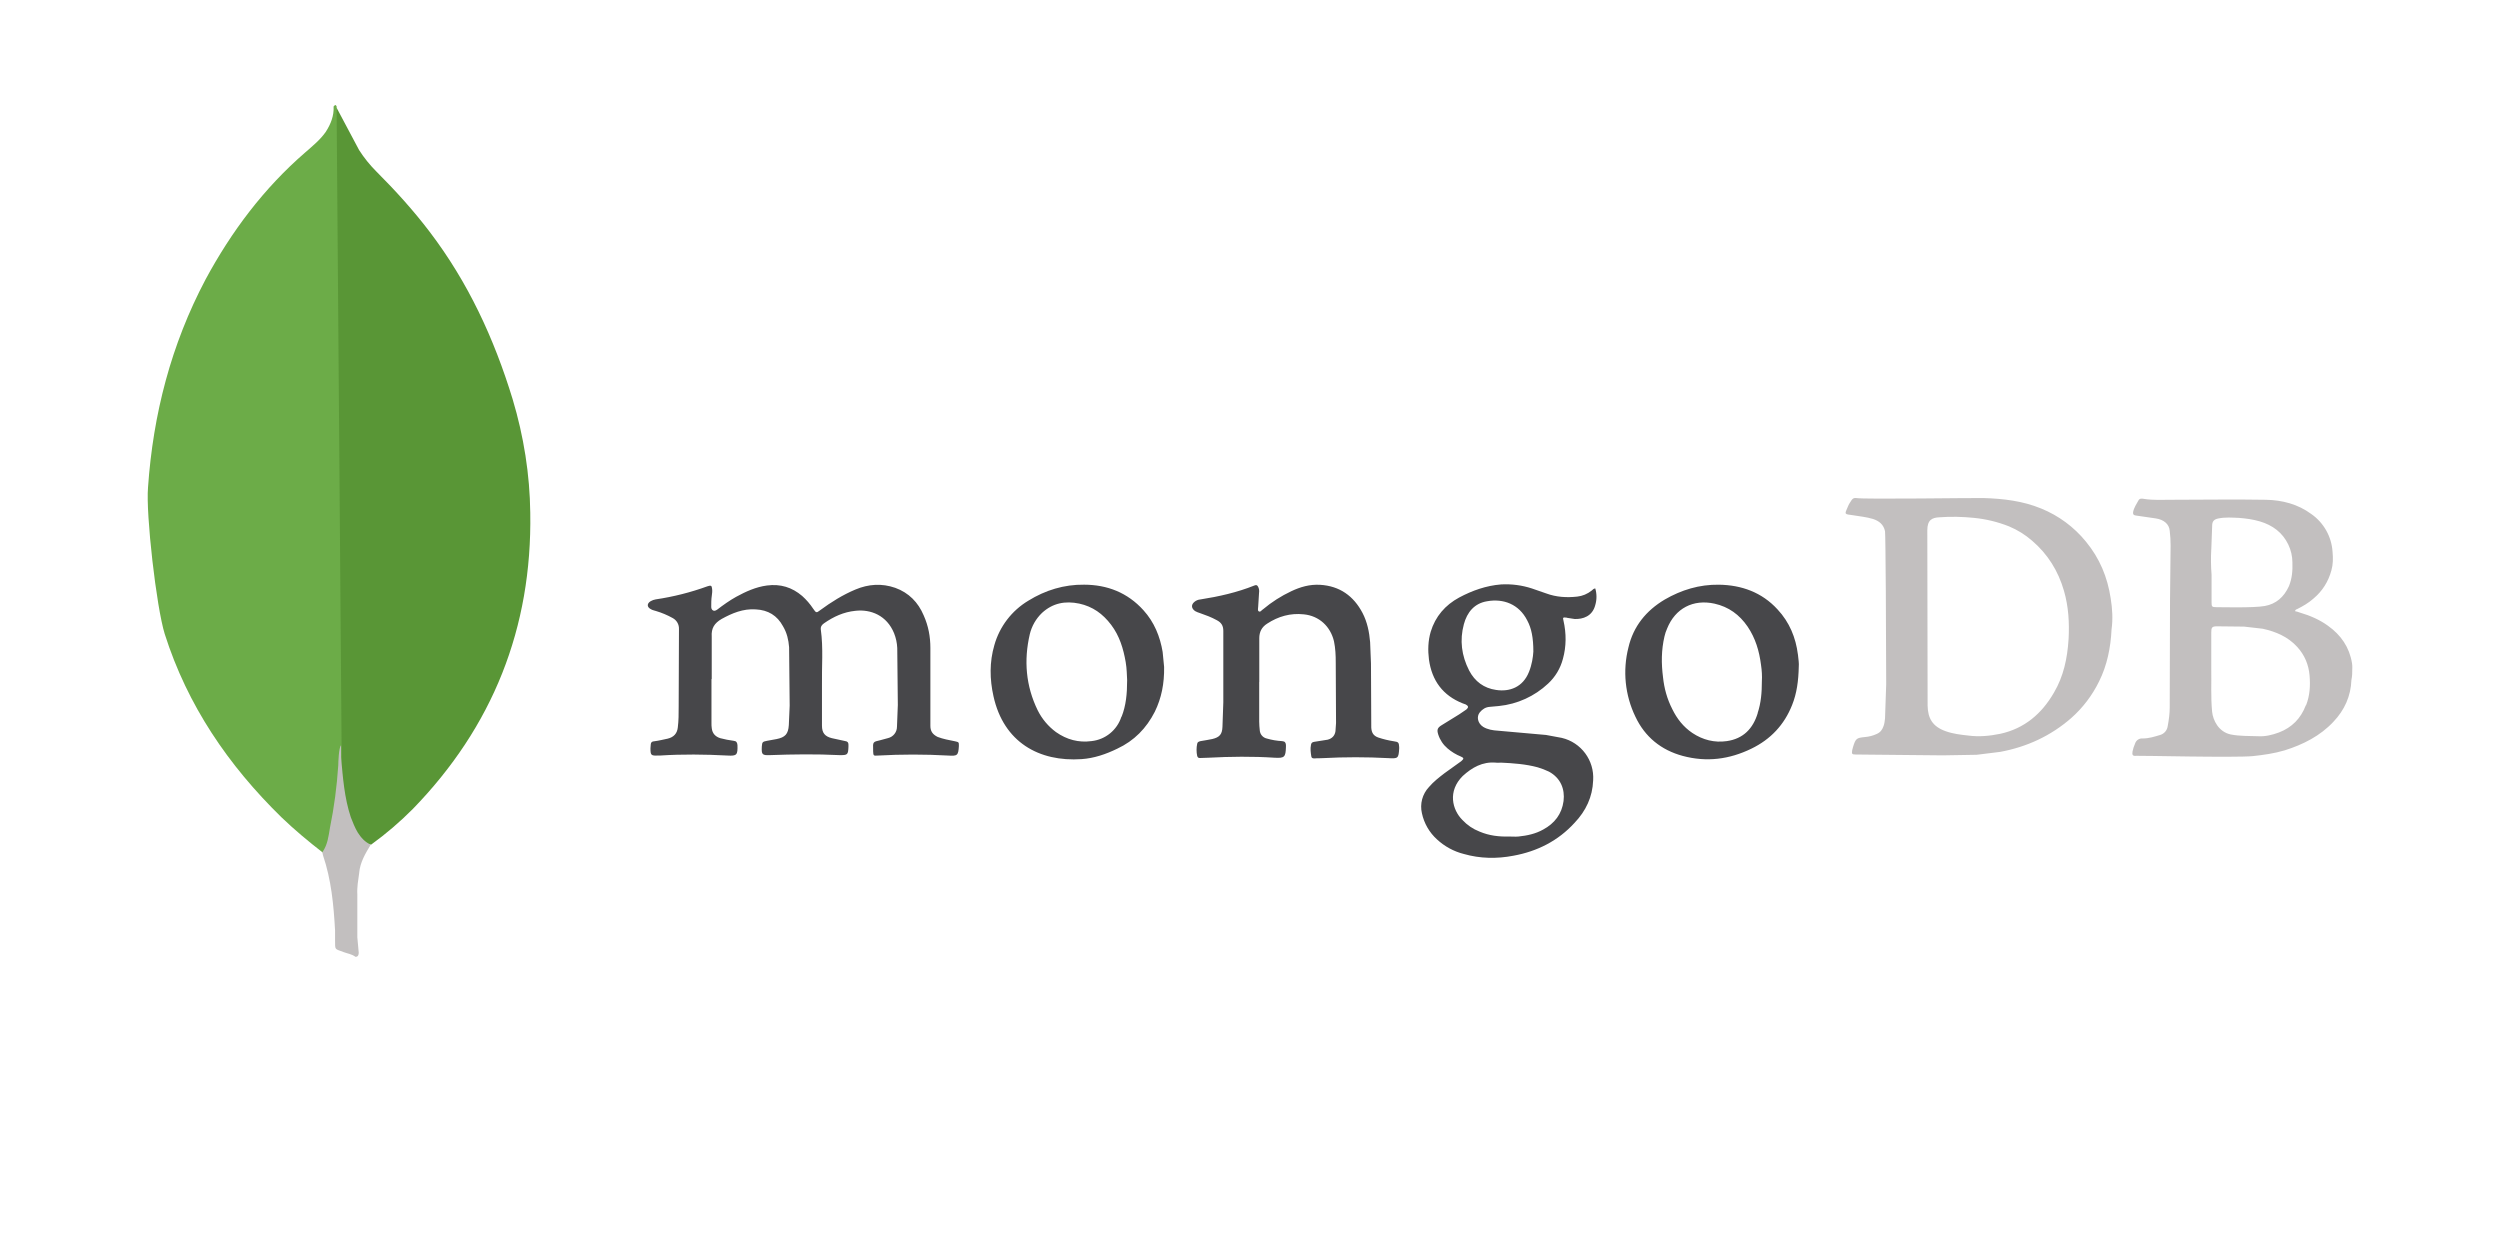
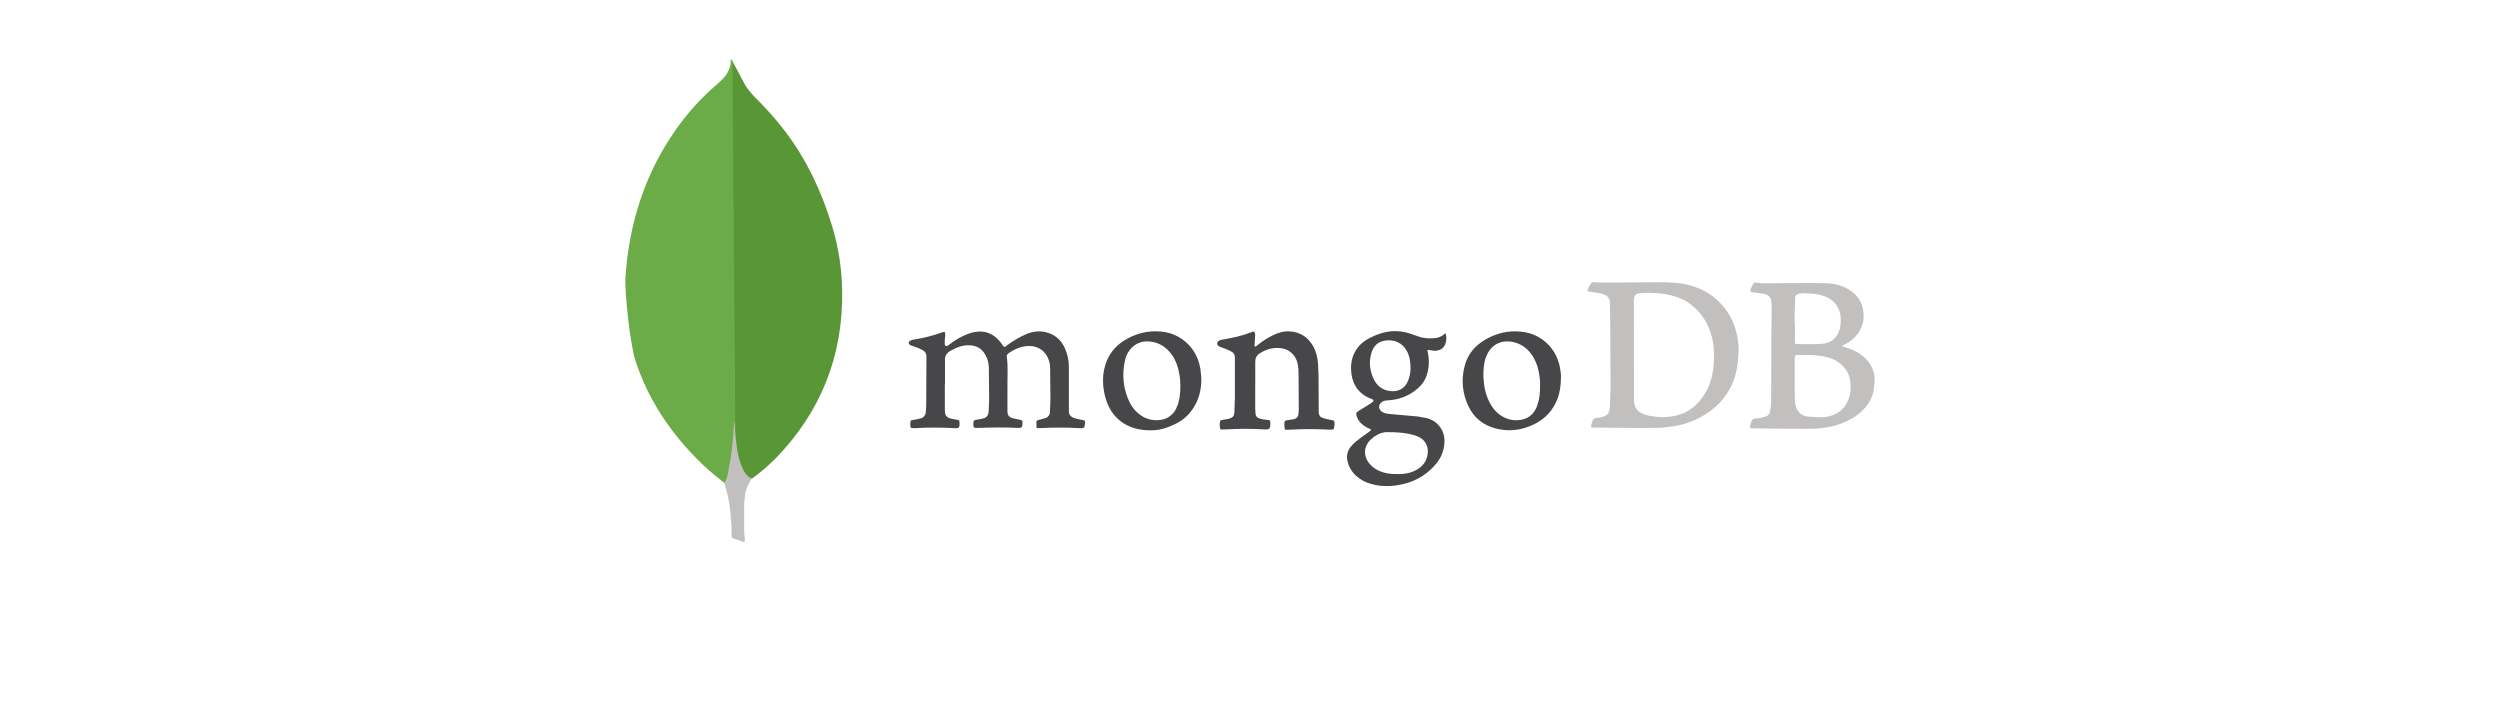
- <svg xmlns="http://www.w3.org/2000/svg" viewBox="0 0 120 60" width="120" height="60">
+ <svg xmlns="http://www.w3.org/2000/svg" viewBox="0 0 120 60" width="120" height="34">
  <path d="M16.147 5.154l1.09 2.05a6.15 6.15 0 0 0 .824 1.024c.913.913 1.782 1.87 2.56 2.895 1.848 2.427 3.095 5.122 3.986 8.04.534 1.782.824 3.608.846 5.456.09 5.523-1.804 10.266-5.634 14.208a16.3 16.3 0 0 1-2.004 1.715c-.38 0-.557-.3-.713-.557-.3-.5-.468-1.047-.557-1.603-.134-.668-.223-1.336-.178-2.027v-.312c-.022-.067-.356-30.732-.223-30.888z" fill="#599636" />
  <path d="M16.147 5.088c-.045-.09-.09-.022-.134.022.022.445-.134.846-.38 1.225-.267.38-.624.668-.98.98-1.982 1.715-3.54 3.786-4.788 6.102-1.648 3.118-2.516 6.458-2.76 9.977-.11 1.27.4 5.746.802 7.037 1.09 3.43 3.05 6.302 5.6 8.796.624.6 1.292 1.158 1.982 1.692.2 0 .223-.178.267-.312a6.11 6.11 0 0 0 .2-.869c.2-1.113.312-2.227.445-3.34l-.245-31.31z" fill="#6cac48" />
  <path d="M17.24 41.9c.045-.512.3-.935.557-1.358-.267-.11-.468-.334-.624-.58-.134-.223-.245-.5-.334-.735-.312-.935-.38-1.915-.468-2.873v-.58c-.11.09-.134.846-.134.958-.067 1.024-.2 2.027-.4 3.006-.067.4-.11.802-.356 1.158 0 .045 0 .09.022.156.4 1.18.512 2.383.58 3.608v.445c0 .534-.022.423.423.6.178.067.38.09.557.223.134 0 .156-.11.156-.2l-.067-.735v-2.05c-.022-.356.045-.713.09-1.047z" fill="#c2bfbf" />
  <g transform="matrix(1.021124 0 0 1.021124 -4.376266 -1.845946)">
    <path d="M37.73 33.72v2.077a1.45 1.45 0 0 0 .014.246c.027.246.178.396.4.465a4.97 4.97 0 0 0 .63.123c.123.014.164.068.178.2.014.465-.027.52-.478.492-1.052-.055-2.105-.068-3.157 0h-.1c-.328.014-.355-.014-.355-.342 0-.055.014-.123.014-.178 0-.1.068-.15.164-.15.22-.027.424-.082.63-.123.287-.068.45-.246.478-.533.04-.314.04-.642.04-.957l.014-3.662a.56.56 0 0 0-.3-.52 3.89 3.89 0 0 0-.78-.328c-.082-.027-.164-.04-.232-.082-.2-.096-.205-.273-.014-.383.068-.04.15-.068.232-.082a12.42 12.42 0 0 0 2.432-.615c.164-.055.205-.04.22.123.014.1 0 .22-.014.314-.027.178-.027.355-.027.52 0 .068.014.137.082.178s.137 0 .2-.04c.287-.22.574-.424.888-.6.45-.246.93-.465 1.45-.533.63-.082 1.175.082 1.654.492a3.1 3.1 0 0 1 .519.601c.137.2.15.205.328.068.52-.383 1.066-.724 1.654-.97.615-.26 1.244-.3 1.872-.082.642.232 1.08.683 1.34 1.298.22.492.314 1 .314 1.53v3.662c0 .246.1.4.342.52.26.1.547.15.82.205.178.04.178.04.178.22-.027.45-.068.478-.506.45a29.42 29.42 0 0 0-3.293 0c-.22.014-.22.014-.232-.205v-.068c-.014-.37-.014-.37.342-.45l.355-.096a.55.55 0 0 0 .424-.533l.04-1.025-.027-2.678a2.13 2.13 0 0 0-.15-.697c-.342-.834-1.093-1.134-1.818-1.052-.547.055-1.025.273-1.476.588-.096.068-.164.15-.15.287.123.875.04 1.75.055 2.624v1.9c0 .342.137.506.465.588l.63.137c.096.014.15.055.15.164v.1c-.014.383-.04.4-.424.396-1.093-.055-2.187-.04-3.266 0-.37.014-.4-.027-.383-.4.014-.22.04-.232.246-.273l.45-.082c.4-.082.547-.232.574-.656l.04-.916-.027-2.747c-.027-.342-.1-.67-.287-.984-.273-.506-.7-.765-1.285-.793-.588-.04-1.107.178-1.6.45-.342.2-.492.437-.465.834v1.995zm25.747.083v1.927a4.13 4.13 0 0 0 .027.41.42.42 0 0 0 .328.383 3.19 3.19 0 0 0 .724.123c.137.014.164.068.178.178v.096c-.014.478-.068.533-.533.506-1.04-.068-2.077-.055-3.116 0l-.4.014c-.082 0-.1-.04-.123-.096a1.39 1.39 0 0 1 0-.574c.014-.082.068-.1.15-.123.2-.027.37-.068.56-.1.342-.082.465-.22.478-.574l.04-1.148v-3.362c0-.246-.096-.396-.314-.506-.246-.137-.506-.232-.78-.328-.082-.027-.164-.055-.232-.096-.178-.123-.2-.3-.027-.437a.49.49 0 0 1 .273-.11c.875-.137 1.722-.328 2.542-.656.096-.04.137-.014.178.068s.055.178.04.273l-.04.642c0 .082-.04.2.027.232.082.055.137-.068.205-.1a6.09 6.09 0 0 1 1.326-.847c.424-.2.86-.328 1.353-.3.916.055 1.572.52 1.995 1.326.22.424.314.888.355 1.367l.04 1 .014 3.02c.014.232.096.383.328.465a4.47 4.47 0 0 0 .738.178c.22.027.232.068.246.273v.068c-.027.465-.055.478-.52.45a28.59 28.59 0 0 0-3.061 0c-.137.014-.273 0-.4.014-.082 0-.137-.014-.15-.096-.027-.178-.055-.355-.014-.547.014-.082.055-.123.15-.137l.63-.1c.22-.055.342-.2.37-.4l.027-.383-.014-2.856c0-.328-.014-.656-.082-.984-.164-.7-.697-1.2-1.42-1.27-.63-.068-1.2.096-1.722.437-.26.164-.37.396-.37.683v2.064c0-.04 0-.04.014-.04z" fill="#47474a" />
    <path d="M103.503 29.935c-.15-.998-.52-1.886-1.162-2.665a5.27 5.27 0 0 0-2.105-1.558c-.86-.355-1.777-.465-2.706-.492-.383-.014-5.603.068-5.986 0-.096-.014-.164.014-.22.096-.068.1-.137.205-.178.314-.164.37-.164.342.232.396.328.055.642.082.957.178.287.096.492.26.56.574.027.15.055 4.96.055 7.202l-.055 1.6c-.014.123-.027.246-.068.355-.055.164-.15.3-.314.37a1.62 1.62 0 0 1-.574.15c-.37.04-.424.055-.547.465l-.04.15c-.027.178-.014.205.164.205l4.086.04 1.6-.027 1.107-.137c1.257-.232 2.378-.752 3.334-1.585a5.55 5.55 0 0 0 1.312-1.722c.383-.765.547-1.6.588-2.446.068-.478.04-.97-.04-1.462zm-1.982 1.94c-.055.875-.232 1.722-.683 2.487-.574.998-1.394 1.695-2.528 1.94-.492.1-.984.15-1.5.082-.37-.04-.724-.082-1.066-.205-.615-.22-.834-.6-.847-1.2l-.014-8.24c0-.492.22-.6.574-.615.533-.04 1.08-.027 1.613.027a6.06 6.06 0 0 1 1.654.4 3.98 3.98 0 0 1 1.08.67c.738.63 1.23 1.42 1.5 2.35.22.752.26 1.517.22 2.282zm13.34 1.34c0-.082 0-.15-.014-.232-.123-.752-.52-1.326-1.134-1.763-.396-.287-.847-.478-1.312-.615-.082-.027-.15-.055-.232-.068.014-.068.055-.082.096-.096.273-.137.533-.287.765-.492.424-.355.7-.793.847-1.326.082-.287.082-.574.055-.875a2.35 2.35 0 0 0-.998-1.777c-.63-.465-1.367-.656-2.132-.67-1.476-.027-2.965 0-4.44 0-.424 0-.847.027-1.285-.04-.082-.014-.2-.04-.26.055-.1.178-.22.355-.26.56-.014.096.014.15.123.164l.943.137c.37.055.63.26.656.588a5.78 5.78 0 0 1 .04.683l-.027 2.555-.014 5.056c0 .3-.04.588-.096.888a.5.5 0 0 1-.355.41c-.273.082-.533.164-.82.164a.34.34 0 0 0-.355.232c-.055.123-.1.26-.123.383-.027.164.014.22.178.2.123-.014 4.633.096 5.48.014.506-.055 1-.123 1.503-.273.86-.273 1.654-.67 2.282-1.34.52-.547.82-1.203.847-1.968.04-.178.04-.355.04-.547zm-6.628-5.6l.04-1.093c0-.205.082-.3.287-.342.328-.068.656-.04.984-.027.328.027.642.068.97.164.6.178 1.066.52 1.34 1.093a1.96 1.96 0 0 1 .191.834c.014.383-.014.752-.164 1.12-.232.506-.6.834-1.134.93s-2.05.055-2.282.055c-.205 0-.22-.027-.22-.232V28.83a8.79 8.79 0 0 1-.014-1.203zm4.44 7.352c-.232.615-.656 1.04-1.257 1.27-.328.123-.656.2-1 .178-.424-.014-.847 0-1.27-.082-.574-.123-.834-.67-.875-1.066-.068-.697-.027-1.408-.04-1.927v-1.804c0-.22.027-.287.26-.287l1.285.014.875.1c.615.137 1.175.37 1.613.847.355.383.547.847.588 1.353.04.478.014.943-.164 1.394z" fill="#c2bfbf" />
    <path d="M77.95 30.85l.355.055c.383.014.834-.123.97-.656a1.38 1.38 0 0 0 0-.78c-.082 0-.123.068-.164.096-.205.164-.437.26-.683.287-.492.055-.984.027-1.462-.15l-.67-.232a3.95 3.95 0 0 0-1.45-.19c-.697.055-1.353.287-1.968.615-.656.355-1.12.888-1.34 1.613-.123.424-.137.86-.082 1.298.137.998.656 1.695 1.585 2.064.055.014.096.04.15.055.123.068.137.137.027.232l-.342.232-.82.506c-.205.123-.232.22-.164.437a1.43 1.43 0 0 0 .437.656 2.28 2.28 0 0 0 .629.383c.15.068.15.1.014.22l-.78.56c-.26.2-.52.4-.738.656a1.35 1.35 0 0 0-.328 1.23 2.31 2.31 0 0 0 .71 1.23 2.9 2.9 0 0 0 1.257.683c.765.22 1.558.232 2.337.082 1.12-.205 2.1-.7 2.87-1.544.533-.56.847-1.216.875-2a1.92 1.92 0 0 0-1.476-1.995l-.738-.137-2.255-.2c-.246-.014-.492-.055-.697-.178-.26-.164-.328-.478-.164-.683.123-.15.273-.246.465-.26l.437-.04a3.96 3.96 0 0 0 2.309-1.052 2.42 2.42 0 0 0 .697-1.162c.164-.588.164-1.2.027-1.8-.04-.15-.027-.164.164-.137zm-3.35 6.807c.082.014.164 0 .246 0 .574.027 1.162.068 1.722.22a3.58 3.58 0 0 1 .533.205c.547.3.752.82.683 1.38-.082.615-.424 1.052-.957 1.34-.355.2-.752.287-1.162.328-.15.014-.287 0-.437 0-.478.014-.943-.04-1.394-.232-.314-.123-.574-.3-.806-.547-.478-.478-.7-1.353.014-2.064.437-.4.93-.683 1.558-.63zm1.558-4.264c-.287.724-.916.943-1.544.847-.574-.082-.998-.396-1.27-.916-.355-.697-.45-1.42-.246-2.173.15-.56.492-.984 1.093-1.08.765-.137 1.5.137 1.886.902.2.37.287.82.287 1.462-.014.26-.068.615-.205.957zm-17.218-.93c-.123-.738-.396-1.408-.902-1.968-.752-.834-1.708-1.2-2.788-1.203-.943-.014-1.83.26-2.624.752a3.56 3.56 0 0 0-1.599 2.091c-.232.793-.22 1.6-.04 2.405.478 2.16 2.146 3.088 4.14 2.952.588-.04 1.148-.232 1.68-.492.793-.37 1.367-.957 1.763-1.736.314-.642.45-1.326.437-2.105l-.068-.697zM57 35.497a1.66 1.66 0 0 1-1.408 1.148c-.6.082-1.162-.068-1.667-.424a2.84 2.84 0 0 1-.861-1.025c-.56-1.148-.656-2.35-.37-3.58a2.05 2.05 0 0 1 .574-.998c.506-.465 1.093-.574 1.75-.437.63.137 1.107.478 1.5.998s.574 1.12.683 1.75c.055.314.055.642.068.847 0 .656-.055 1.2-.26 1.722zm31.8-2.924c-.1-.793-.396-1.517-.957-2.118-.738-.806-1.695-1.148-2.76-1.162-.916-.014-1.763.246-2.542.697-.875.52-1.476 1.257-1.708 2.255a4.77 4.77 0 0 0 .328 3.252c.45.957 1.216 1.572 2.228 1.845 1.12.3 2.187.164 3.225-.342.902-.437 1.544-1.12 1.913-2.05.22-.547.3-1.134.314-1.818.014-.123-.014-.342-.04-.56zm-1.886 2.747c-.22.738-.683 1.216-1.462 1.326-.574.082-1.12-.055-1.613-.383-.424-.287-.724-.67-.943-1.12-.246-.478-.383-.984-.437-1.503-.082-.642-.082-1.27.068-1.913a1.95 1.95 0 0 1 .123-.369c.383-.957 1.23-1.394 2.228-1.175.67.15 1.175.52 1.558 1.08.37.547.547 1.148.63 1.8.04.26.055.533.04.765 0 .533-.04 1.025-.2 1.503z" fill="#47474a" />
  </g>
</svg>
